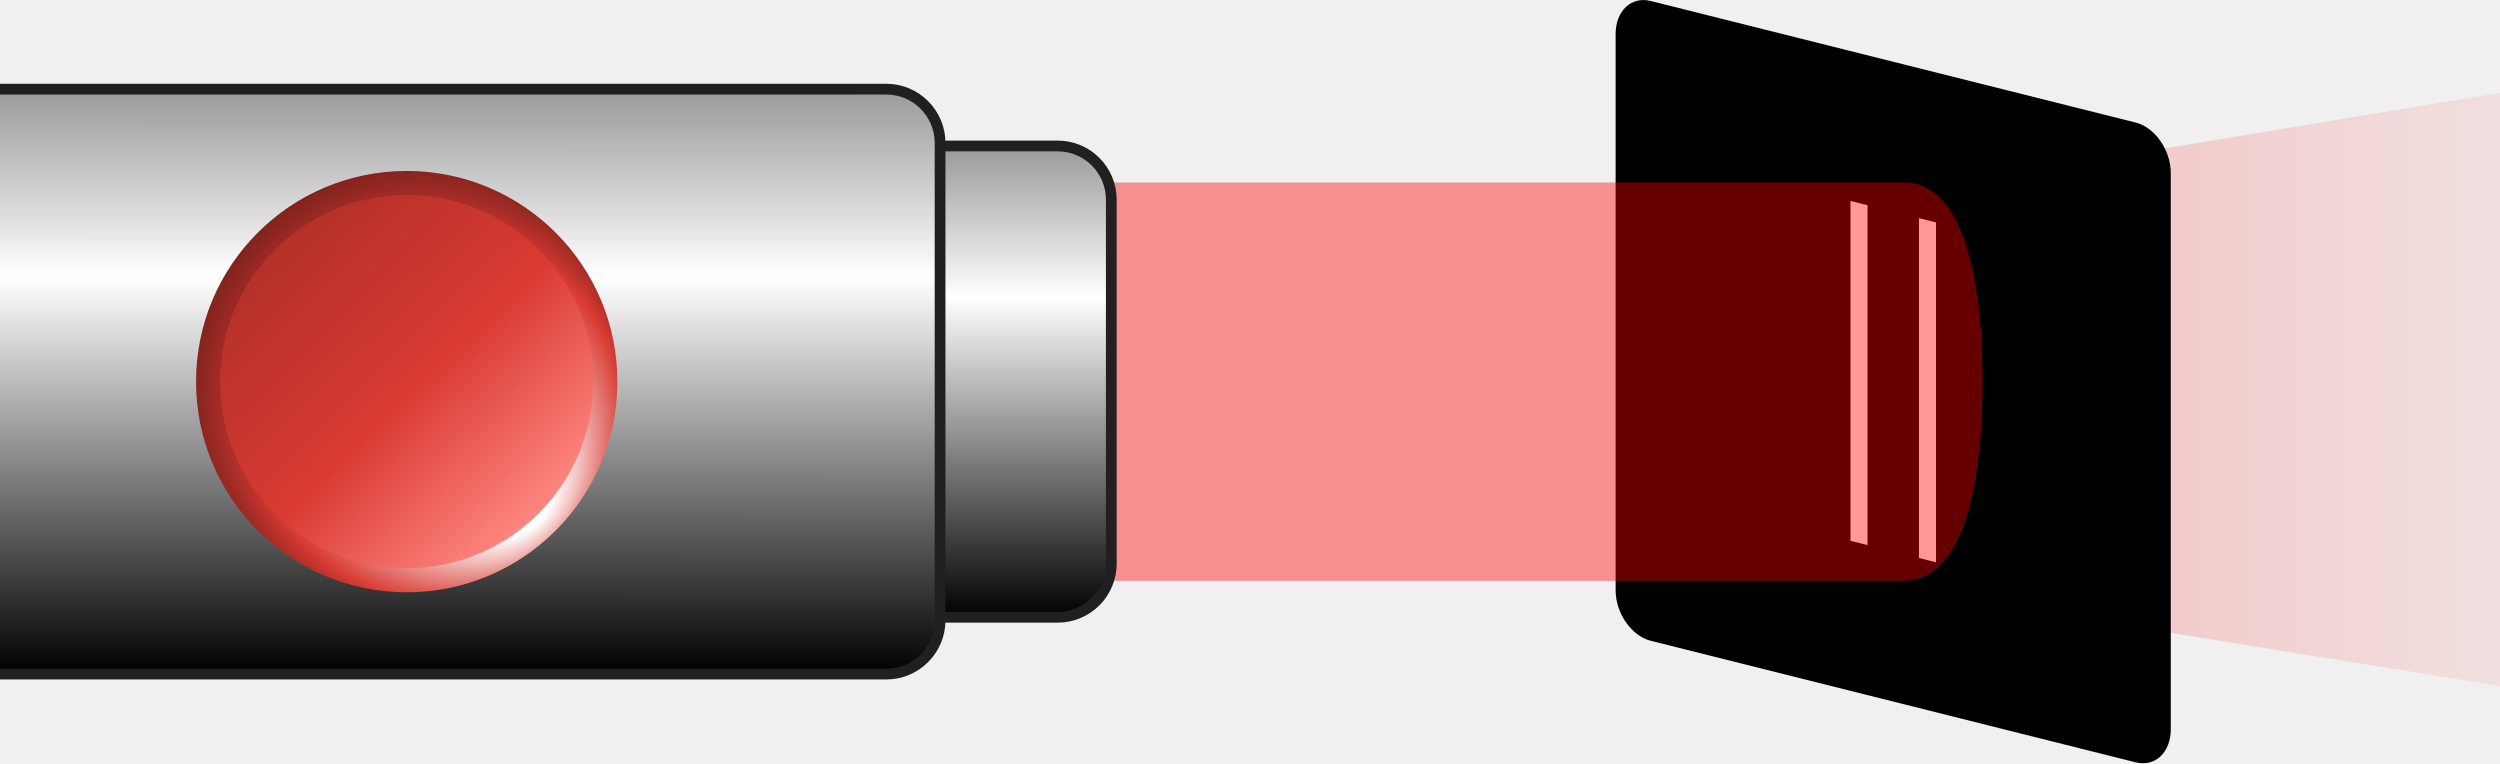
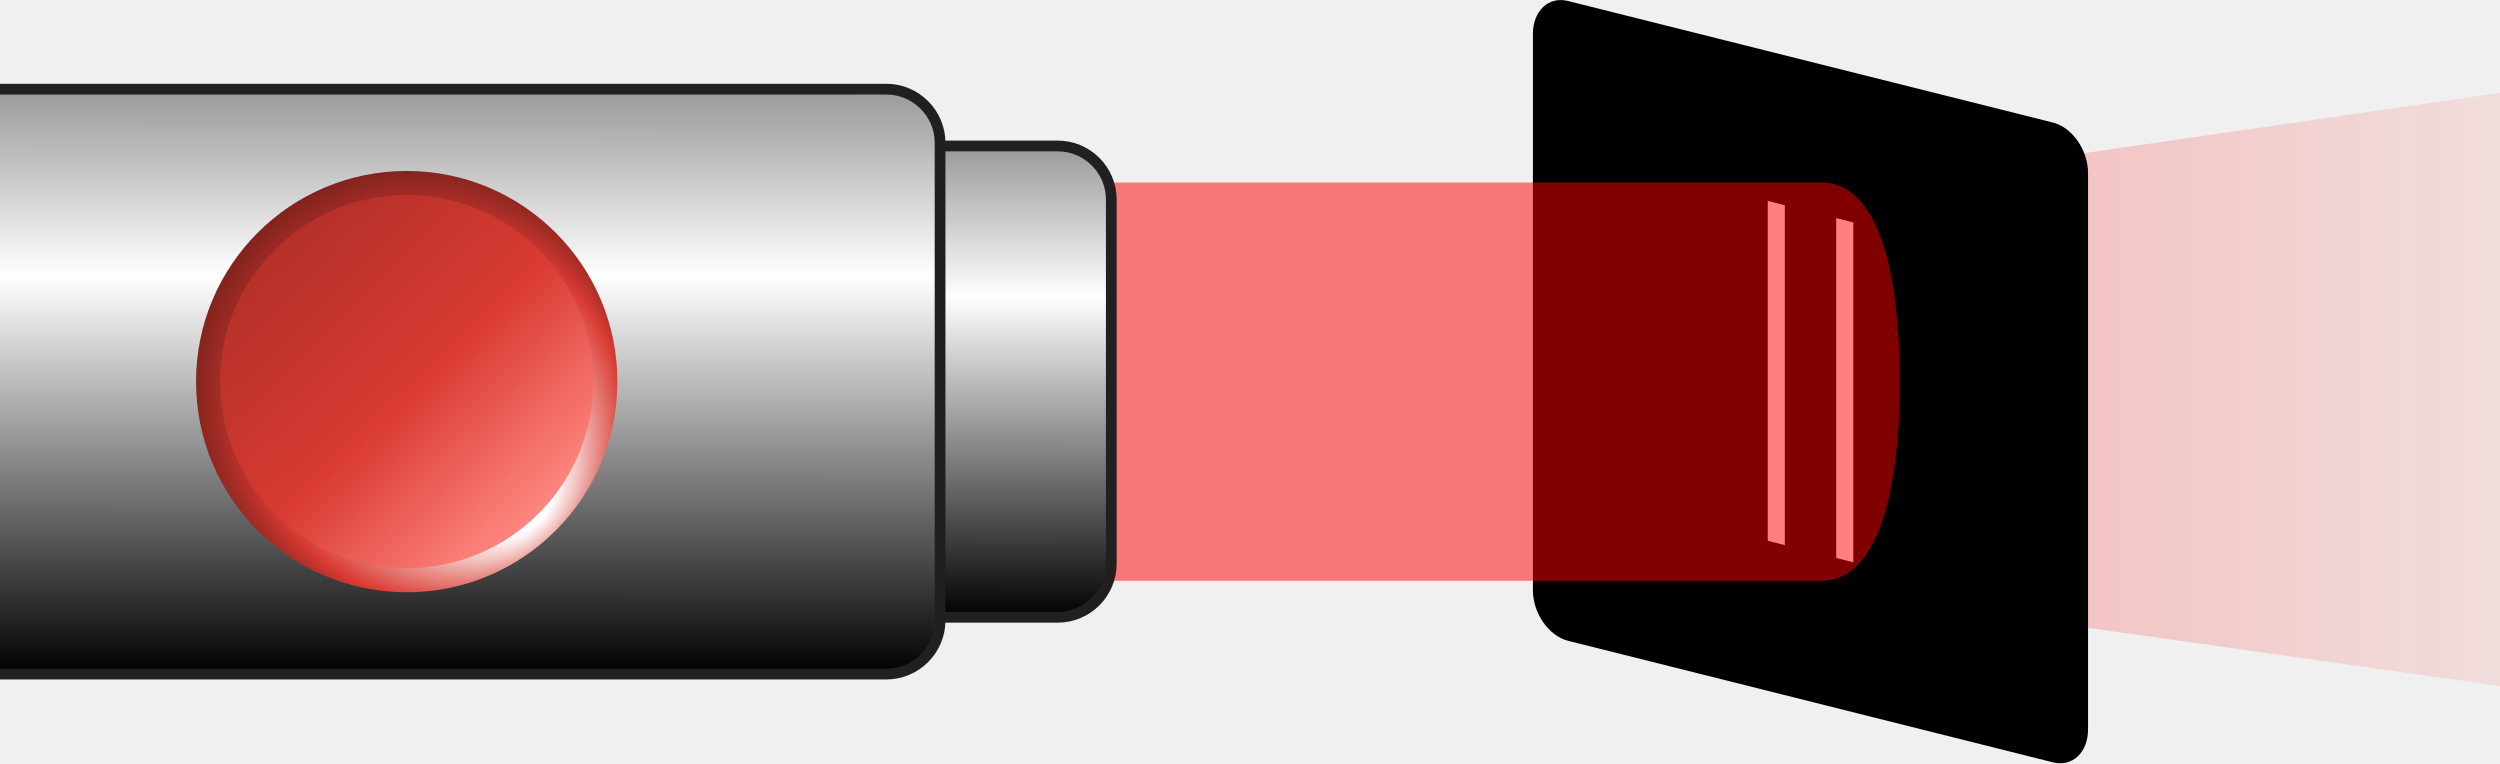
<svg xmlns="http://www.w3.org/2000/svg" xmlns:xlink="http://www.w3.org/1999/xlink" id="Layer_2" data-name="Layer 2" viewBox="0 0 272 83.04">
  <defs>
    <style>
      .cls-1 {
        fill: url(#linear-gradient-4);
      }

      .cls-2 {
        fill: url(#linear-gradient-3);
      }

      .cls-3 {
        fill: url(#linear-gradient-2);
      }

      .cls-4 {
        fill: url(#radial-gradient);
      }

      .cls-5 {
        fill: red;
-         opacity: .4;
+         opacity: .5;
      }

      .cls-6 {
        fill: url(#linear-gradient);
-         opacity: .7;
+         opacity: .8;
      }

      .cls-7 {
        fill: #fff;
      }

      .cls-8 {
        fill: none;
        stroke: #221f20;
        stroke-width: 1.17px;
      }
    </style>
-     <linearGradient id="linear-gradient" x1="208.78" y1="42.37" x2="272" y2="42.37" gradientUnits="userSpaceOnUse">
+     <linearGradient id="linear-gradient" x1="199.78" y1="42.37" x2="272" y2="42.37" gradientUnits="userSpaceOnUse">
      <stop offset="0" stop-color="red" stop-opacity=".3" />
      <stop offset="1" stop-color="red" stop-opacity=".1" />
    </linearGradient>
    <linearGradient id="linear-gradient-2" x1="107.72" y1="15.88" x2="107.7" y2="67.16" gradientUnits="userSpaceOnUse">
      <stop offset="0" stop-color="#999" />
      <stop offset=".32" stop-color="#fff" />
      <stop offset="1" stop-color="#000" />
    </linearGradient>
    <linearGradient id="linear-gradient-3" x1="51.15" y1="9.68" x2="51.13" y2="73.36" xlink:href="#linear-gradient-2" />
    <radialGradient id="radial-gradient" cx="-5794.47" cy="-10036.62" fx="-5807.5" fy="-10050.8" r="27.48" gradientTransform="translate(-5750.22 -9995.1) rotate(-180)" gradientUnits="userSpaceOnUse">
      <stop offset=".2" stop-color="#fff" />
      <stop offset=".26" stop-color="#fbedec" />
      <stop offset=".4" stop-color="#f2bfbc" />
      <stop offset=".59" stop-color="#e4756f" />
      <stop offset=".73" stop-color="#d93b32" />
      <stop offset=".77" stop-color="#c2342d" />
      <stop offset=".84" stop-color="#9e2a24" />
      <stop offset=".9" stop-color="#83231e" />
      <stop offset=".96" stop-color="#731e1b" />
      <stop offset="1" stop-color="#6e1d1a" />
    </radialGradient>
    <linearGradient id="linear-gradient-4" x1="29.93" y1="26.72" x2="58.55" y2="56.31" gradientUnits="userSpaceOnUse">
      <stop offset="0" stop-color="#b33029" />
      <stop offset=".53" stop-color="#d93b32" />
      <stop offset="1" stop-color="#ff8882" />
    </linearGradient>
  </defs>
  <g id="Layer_1-2" data-name="Layer 1">
    <g>
-       <polygon class="cls-6" points="208.78 20.57 272 10.1 272 74.64 208.78 64.44 208.78 20.57" />
+       <polygon class="cls-6" points="199.78 20.57 272 10.1 272 74.64 199.78 64.44 199.78 20.57" />
      <g>
-         <path d="M232.35,82.94l-52.74-13.22c-2.11-.53-3.83-3-3.83-5.51V3.7c0-2.52,1.71-4.13,3.83-3.59l52.74,13.22c2.11.53,3.83,3,3.83,5.51v60.51c0,2.52-1.71,4.13-3.83,3.59Z" />
+         <path d="M223.35,82.94l-52.74-13.22c-2.11-.53-3.83-3-3.83-5.51V3.7c0-2.52,1.71-4.13,3.83-3.59l52.74,13.22c2.11.53,3.83,3,3.83,5.51v60.51c0,2.52-1.71,4.13-3.83,3.59Z" />
        <g>
-           <polygon class="cls-7" points="203.19 59.31 201.33 58.84 201.33 21.86 203.19 22.33 203.19 59.31" />
-           <polygon class="cls-7" points="210.64 61.18 208.78 60.71 208.78 23.73 210.64 24.2 210.64 61.18" />
+           <polygon class="cls-7" points="194.19 59.31 192.33 58.84 192.33 21.86 194.19 22.33 194.19 59.31" />
+           <polygon class="cls-7" points="201.64 61.18 199.78 60.71 199.78 23.73 201.64 24.2 201.64 61.18" />
        </g>
      </g>
-       <path class="cls-5" d="M207.14,19.86h-91.38v43.33h91.38c6.19,0,8.56-9.7,8.56-21.67s-2.36-21.67-8.56-21.67Z" />
+       <path class="cls-5" d="M198.14,19.86h-82.38v43.33h82.38c6.19,0,8.56-9.7,8.56-21.67s-2.36-21.67-8.56-21.67Z" />
      <g>
        <g>
          <rect class="cls-3" x="94.51" y="15.88" width="26.4" height="51.28" rx="5.84" ry="5.84" />
          <rect class="cls-8" x="94.51" y="15.88" width="26.4" height="51.28" rx="5.84" ry="5.84" />
        </g>
        <g>
          <path class="cls-2" d="M0,9.7h96.44c3.21,0,5.84,2.63,5.84,5.84v51.96c0,3.21-2.63,5.84-5.84,5.84H0" />
          <path class="cls-8" d="M0,9.7h96.44c3.21,0,5.84,2.63,5.84,5.84v51.96c0,3.21-2.63,5.84-5.84,5.84H0" />
        </g>
        <g>
          <circle class="cls-4" cx="44.25" cy="41.52" r="22.92" />
          <circle class="cls-1" cx="44.25" cy="41.52" r="20.3" />
        </g>
      </g>
    </g>
  </g>
</svg>
